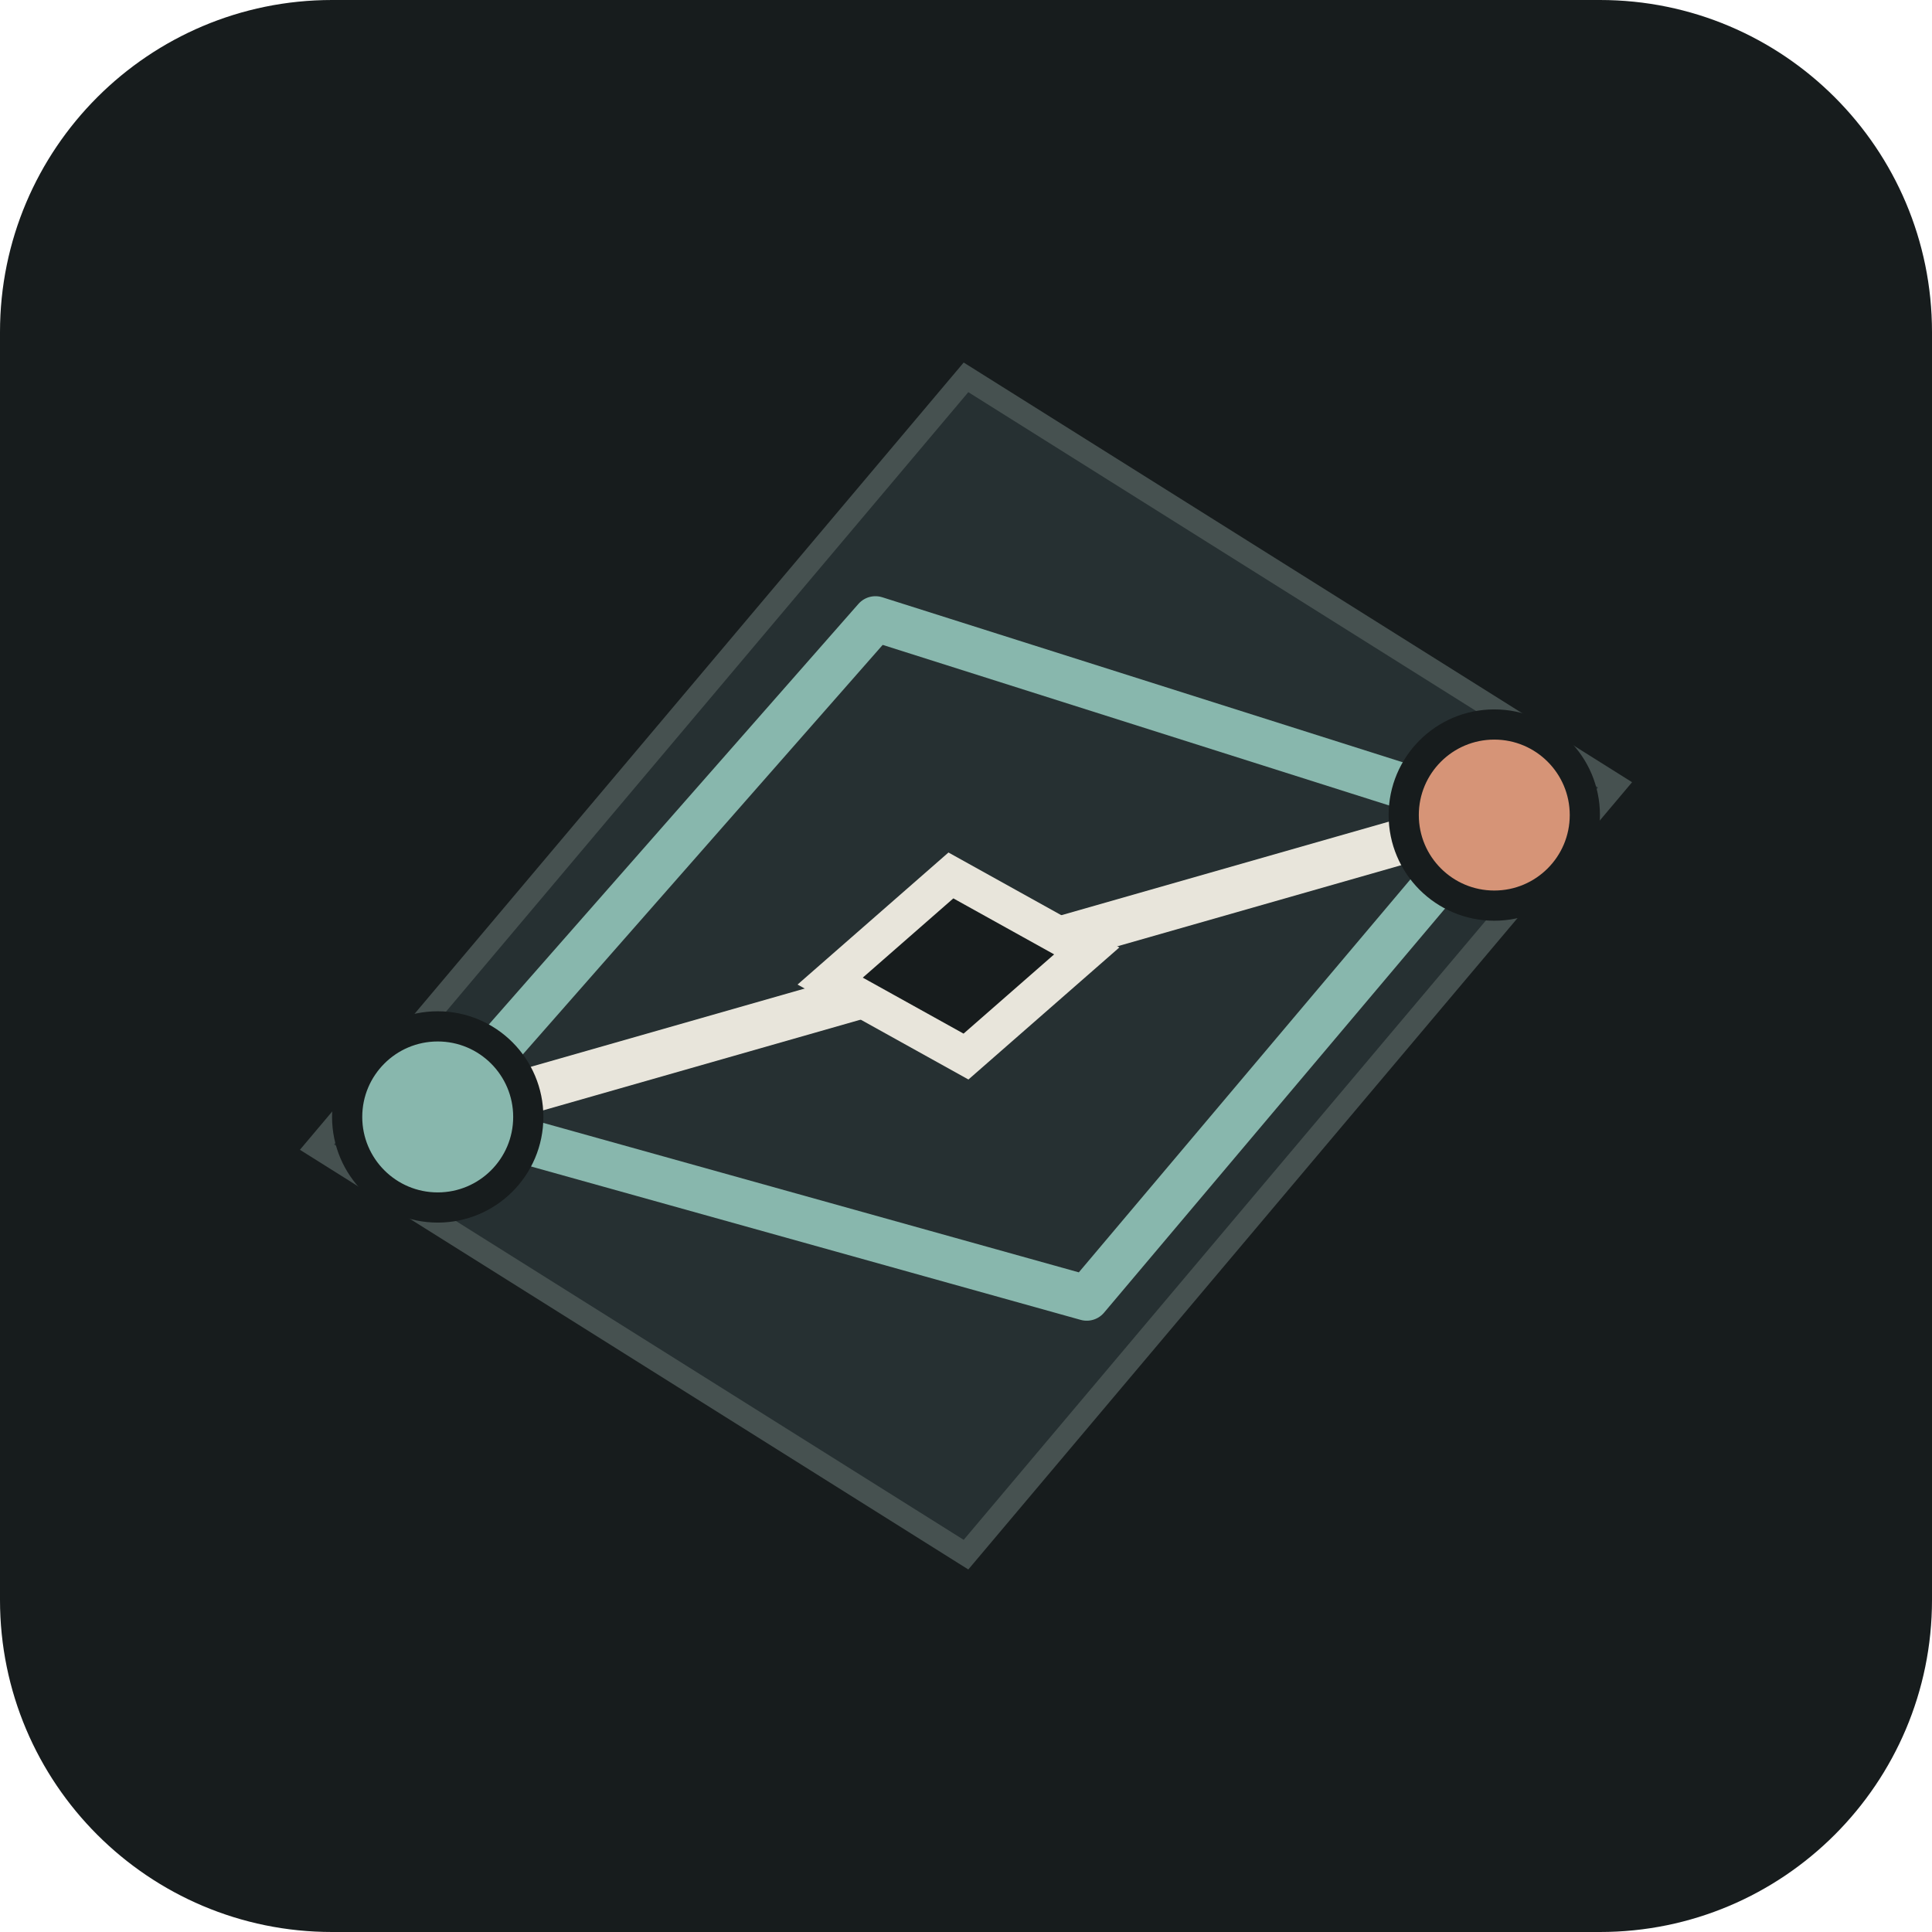
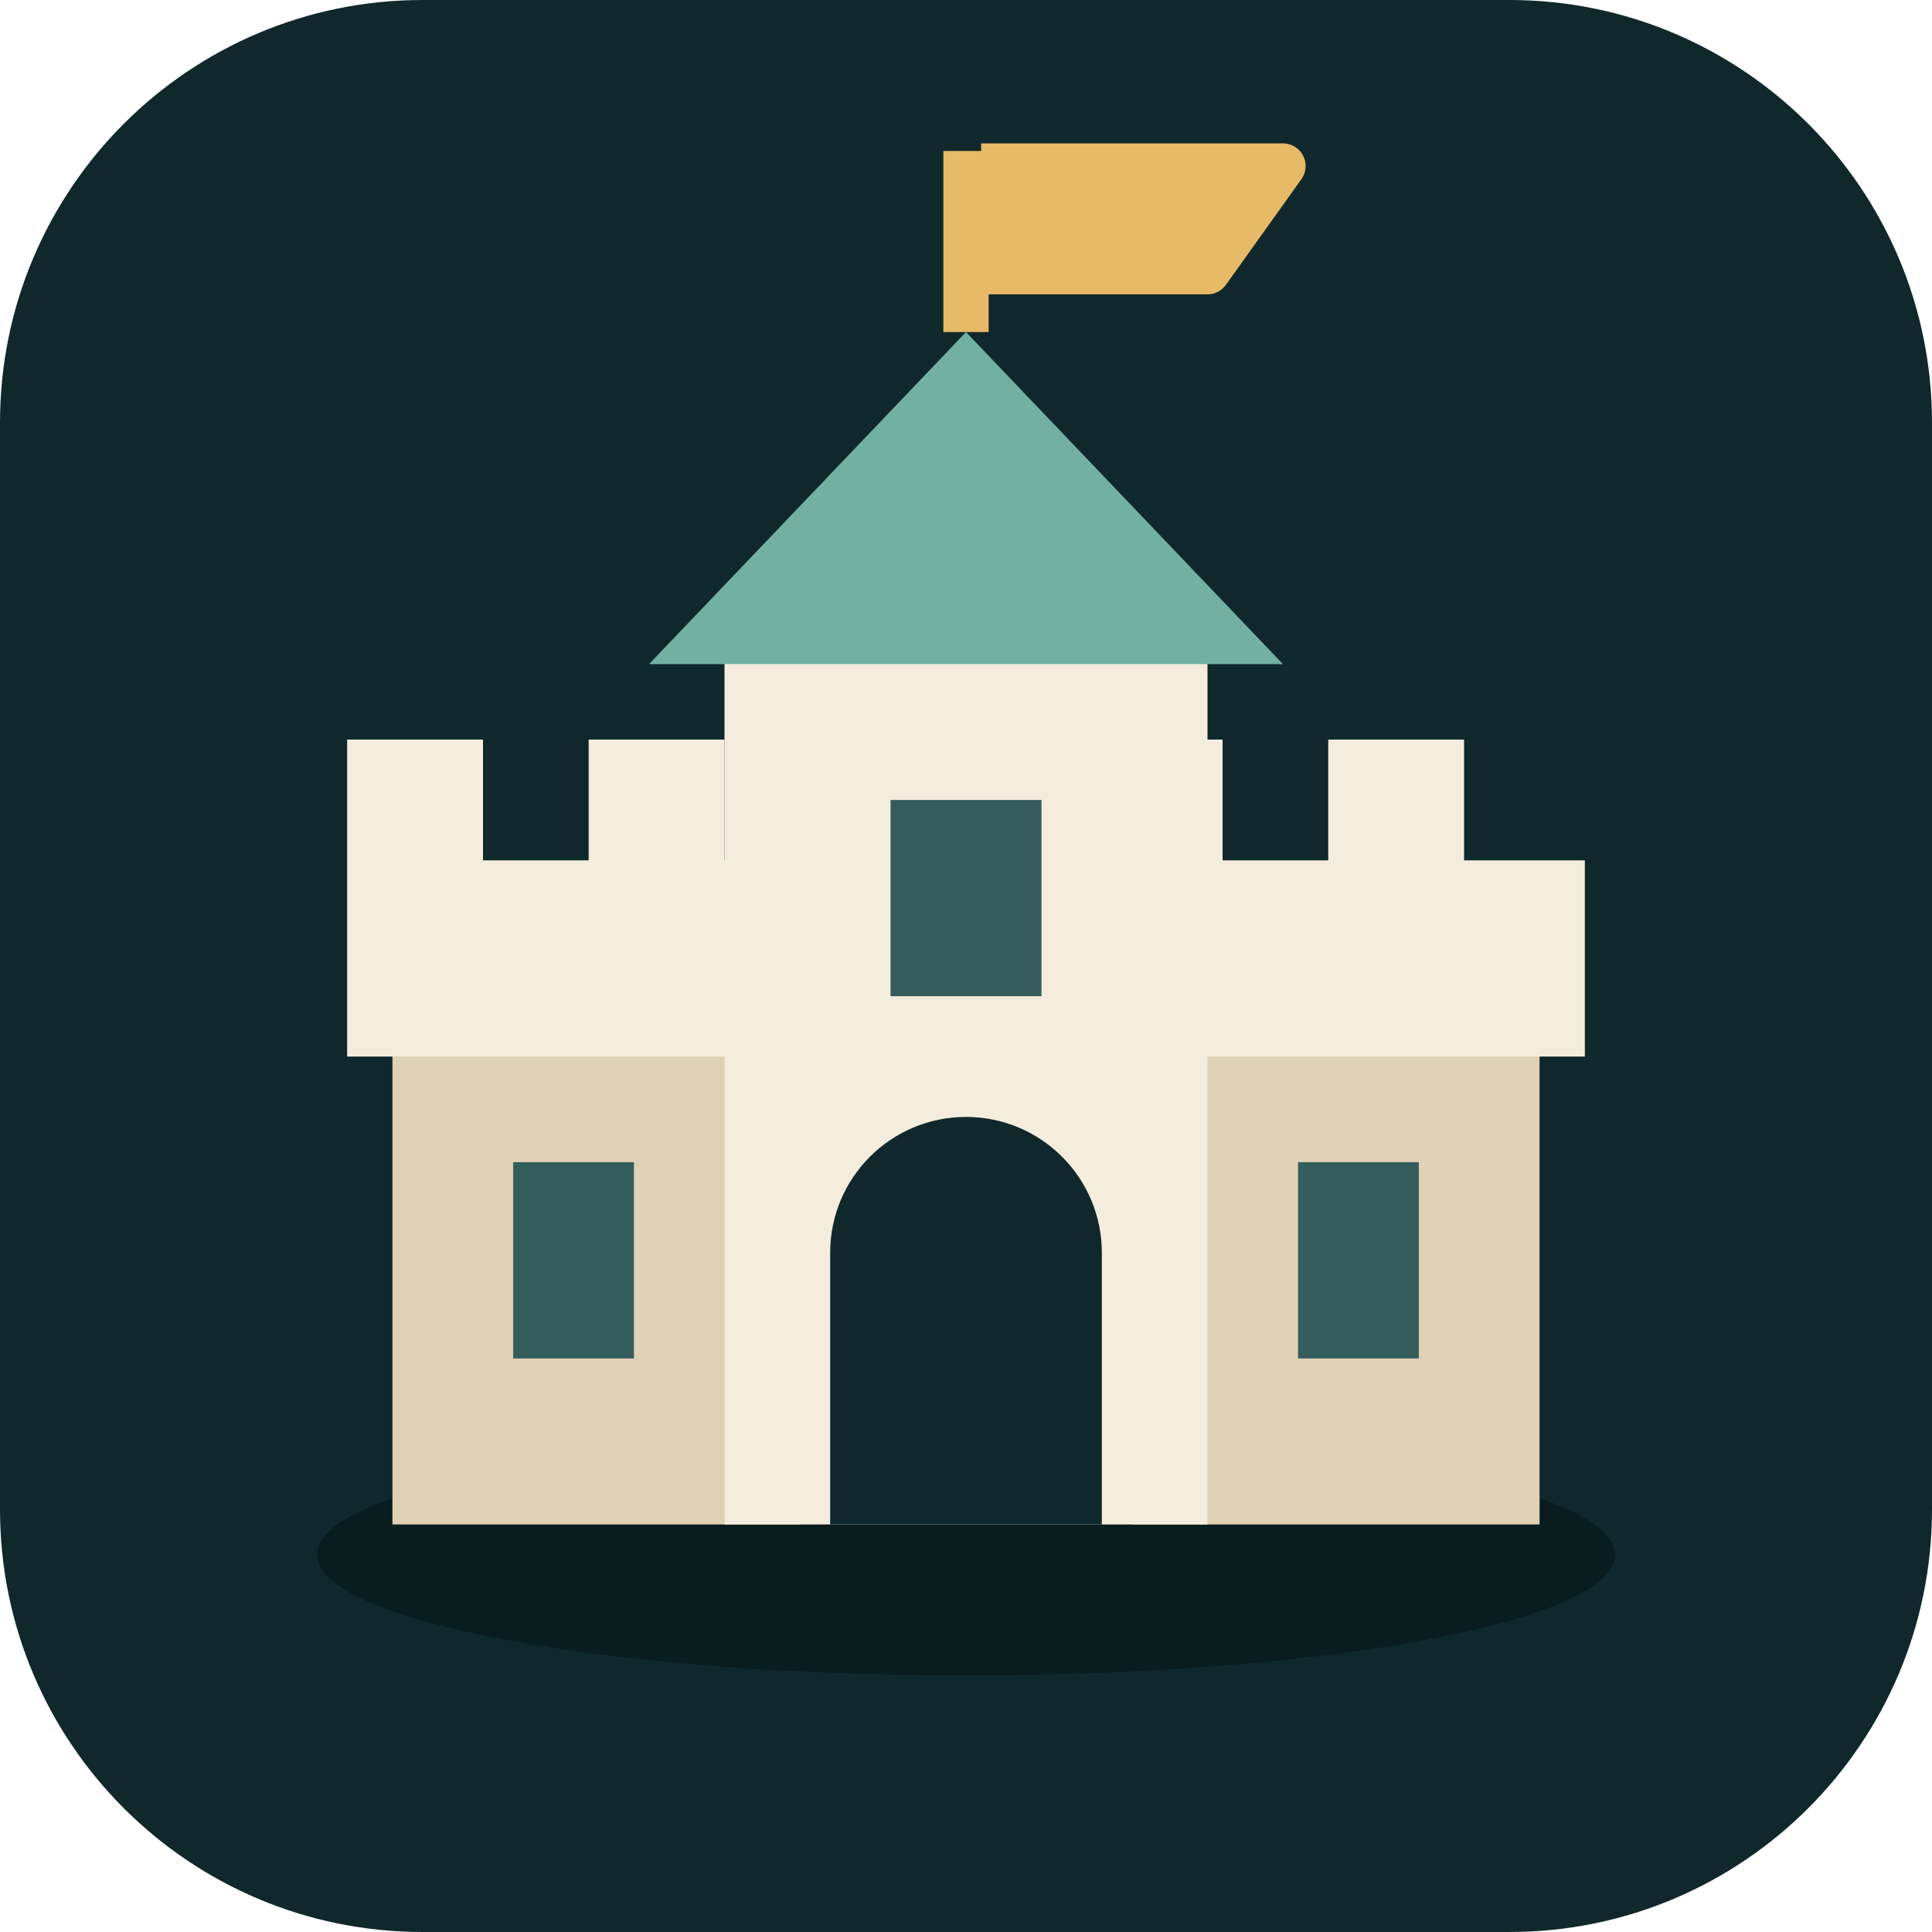
<svg xmlns="http://www.w3.org/2000/svg" width="128" height="128" viewBox="0 0 128 128">
-   <rect width="128" height="128" rx="22" fill="#171c1d" />
-   <path d="M21 76 64 25 107 52 64 103Z" fill="#263032" stroke="#465150" stroke-width="1.5" />
-   <path d="M29 74 58 41 99 54M29 74 72 86 99 54" fill="none" stroke="#88b7ad" stroke-width="3" stroke-linejoin="round" />
-   <path d="M29 74 99 54" fill="none" stroke="#e8e5db" stroke-width="3" />
-   <path d="m55 65 8-7 9 5-8 7Z" fill="#171c1d" stroke="#e8e5db" stroke-width="2.5" />
-   <circle cx="29" cy="74" r="6" fill="#88b7ad" stroke="#171c1d" stroke-width="2" />
-   <circle cx="99" cy="54" r="6" fill="#d69477" stroke="#171c1d" stroke-width="2" />
+   <rect width="128" height="128" rx="28" fill="#10282b" />
+   <ellipse cx="64" cy="103" rx="43" ry="8" fill="#091c1e" />
+   <path d="M26 61h27v40H26zm49 0h27v40H75z" fill="#dfd1b4" />
+   <path d="M23 49h9v8h7v-8h9v8h8v13H23zm49 0h9v8h7v-8h9v8h8v13H72z" fill="#f4eddd" />
+   <path d="M48 43h32v58H48z" fill="#f4eddd" />
+   <path d="m43 44 21-22 21 22z" fill="#72b1a1" />
+   <path d="M64 22V10m1 1h20l-5 7H65" fill="#e7ba67" stroke="#e7ba67" stroke-width="3" stroke-linejoin="round" />
+   <path d="M55 101V83a9 9 0 0 1 18 0v18" fill="#10282b" />
+   <path d="M59 53h10v13H59zM34 77h8v13h-8zm52 0h8v13h-8z" fill="#345d5c" />
</svg>
